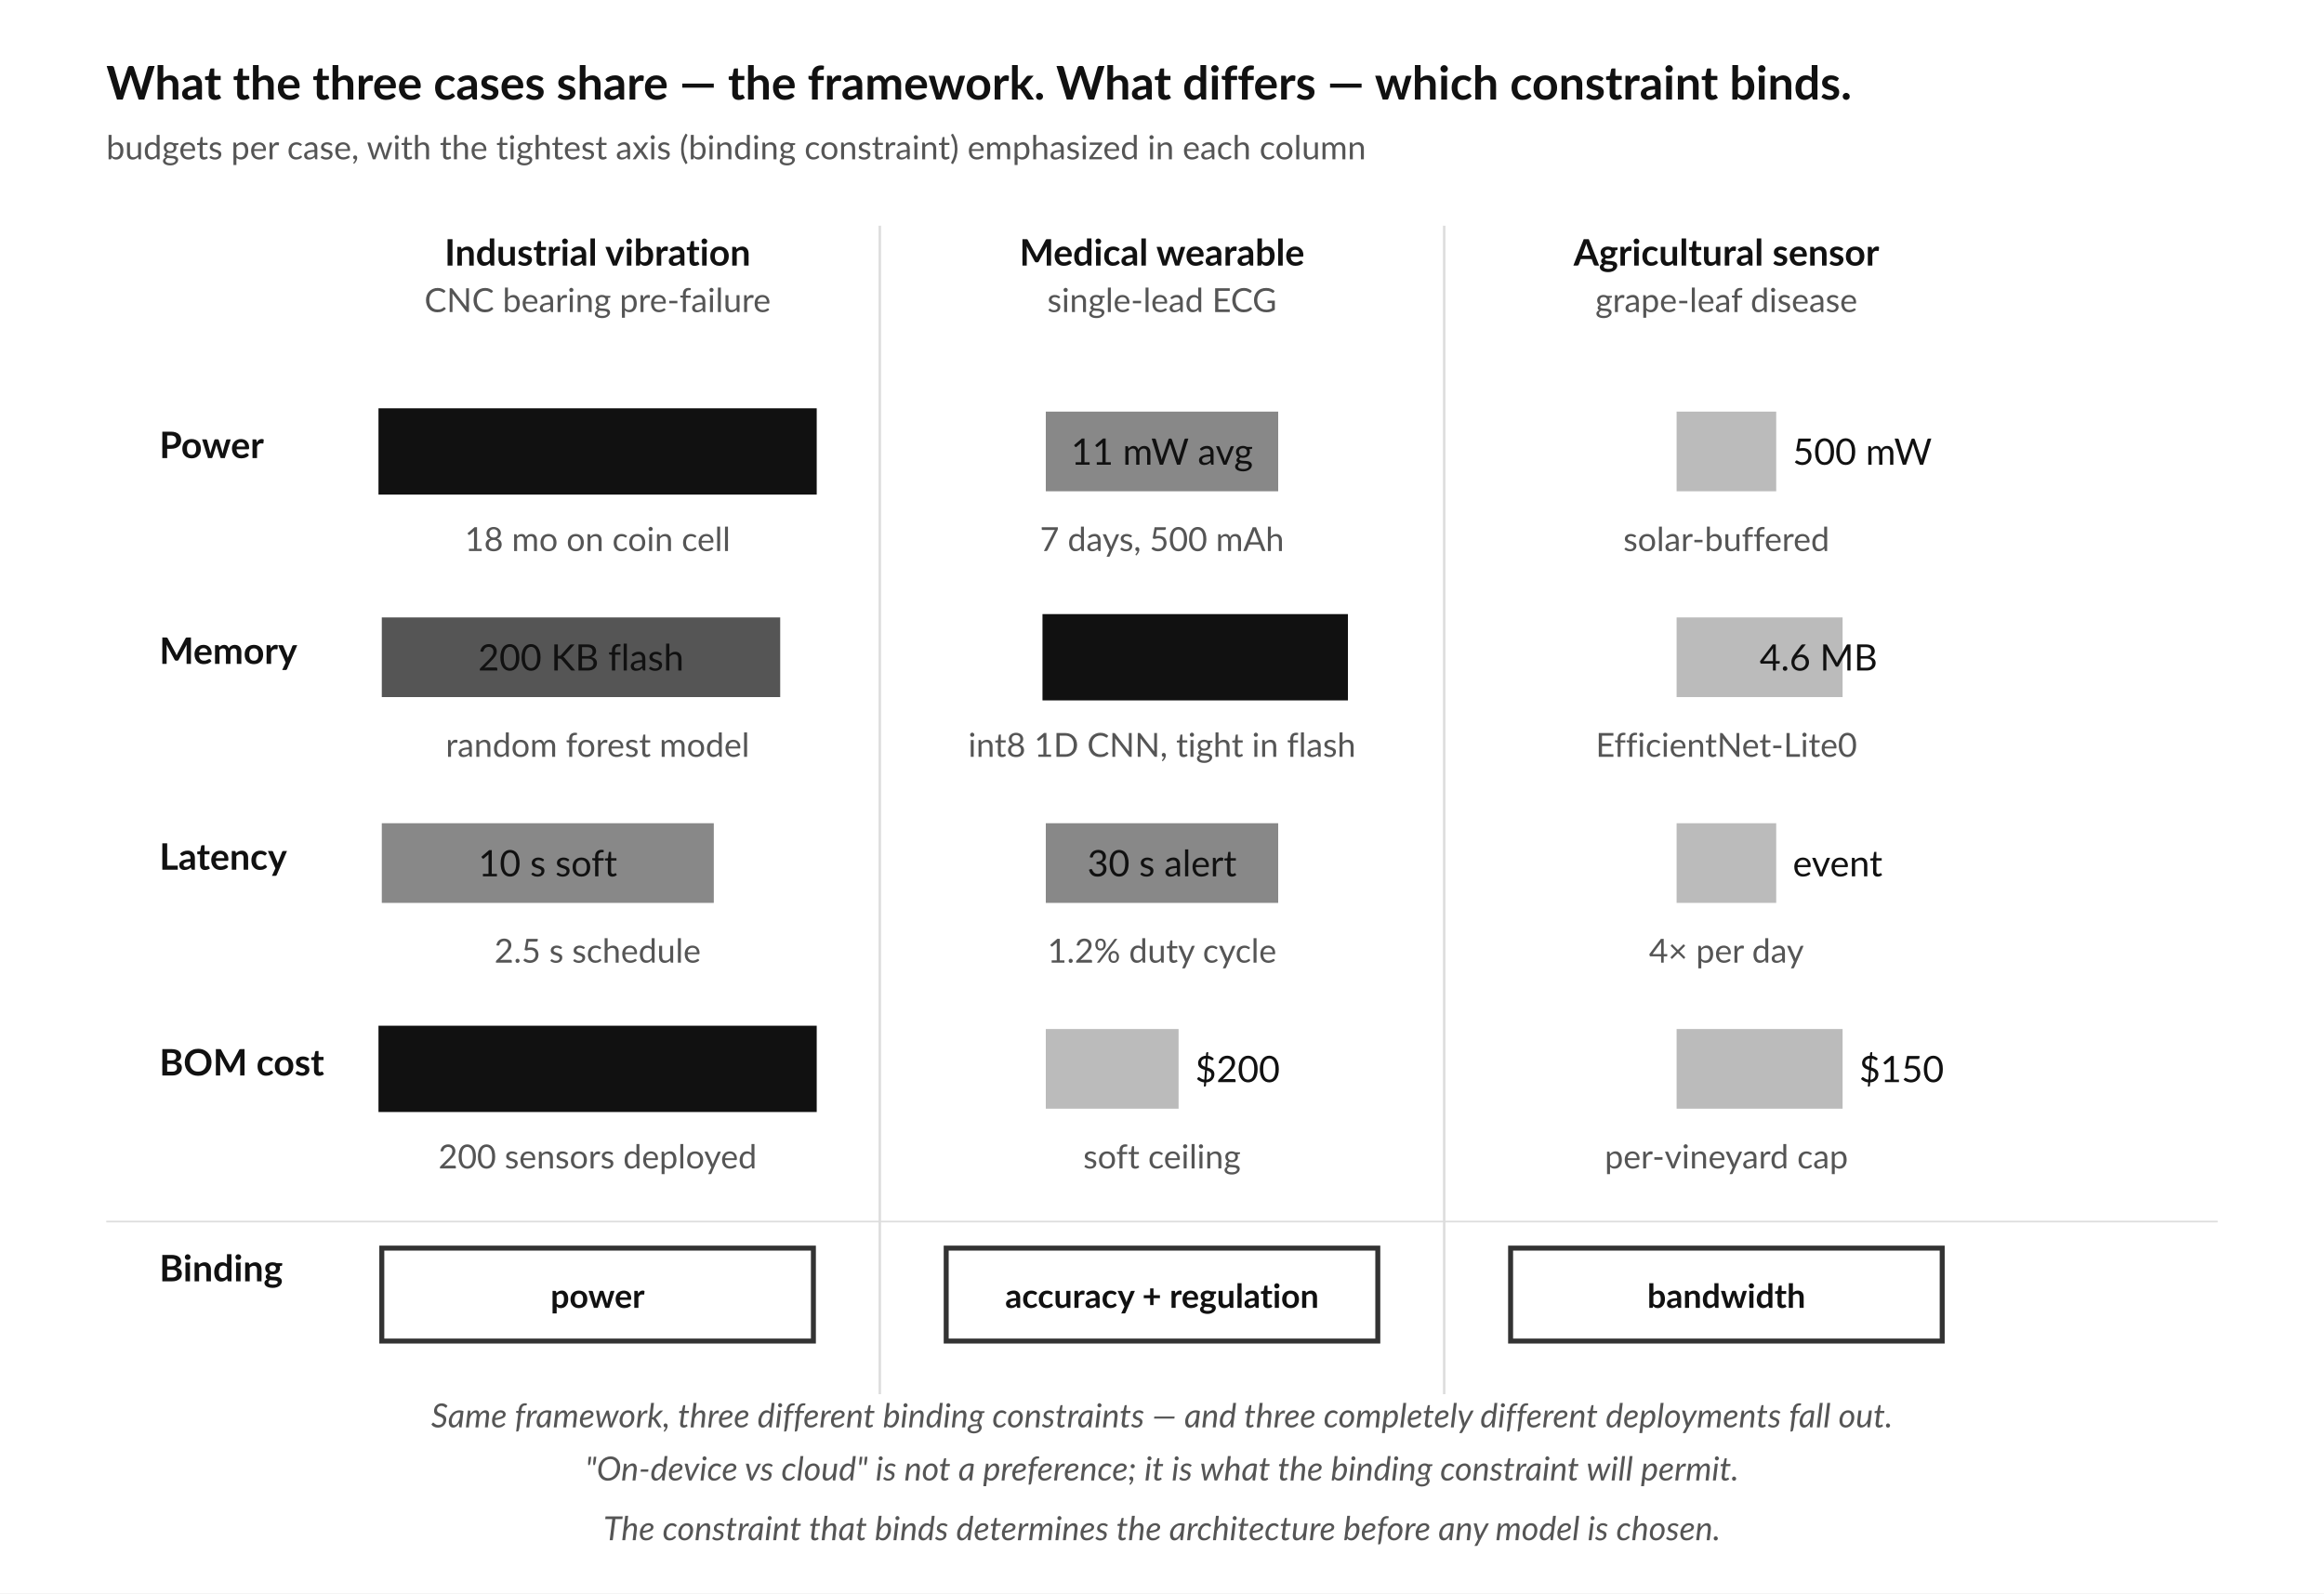
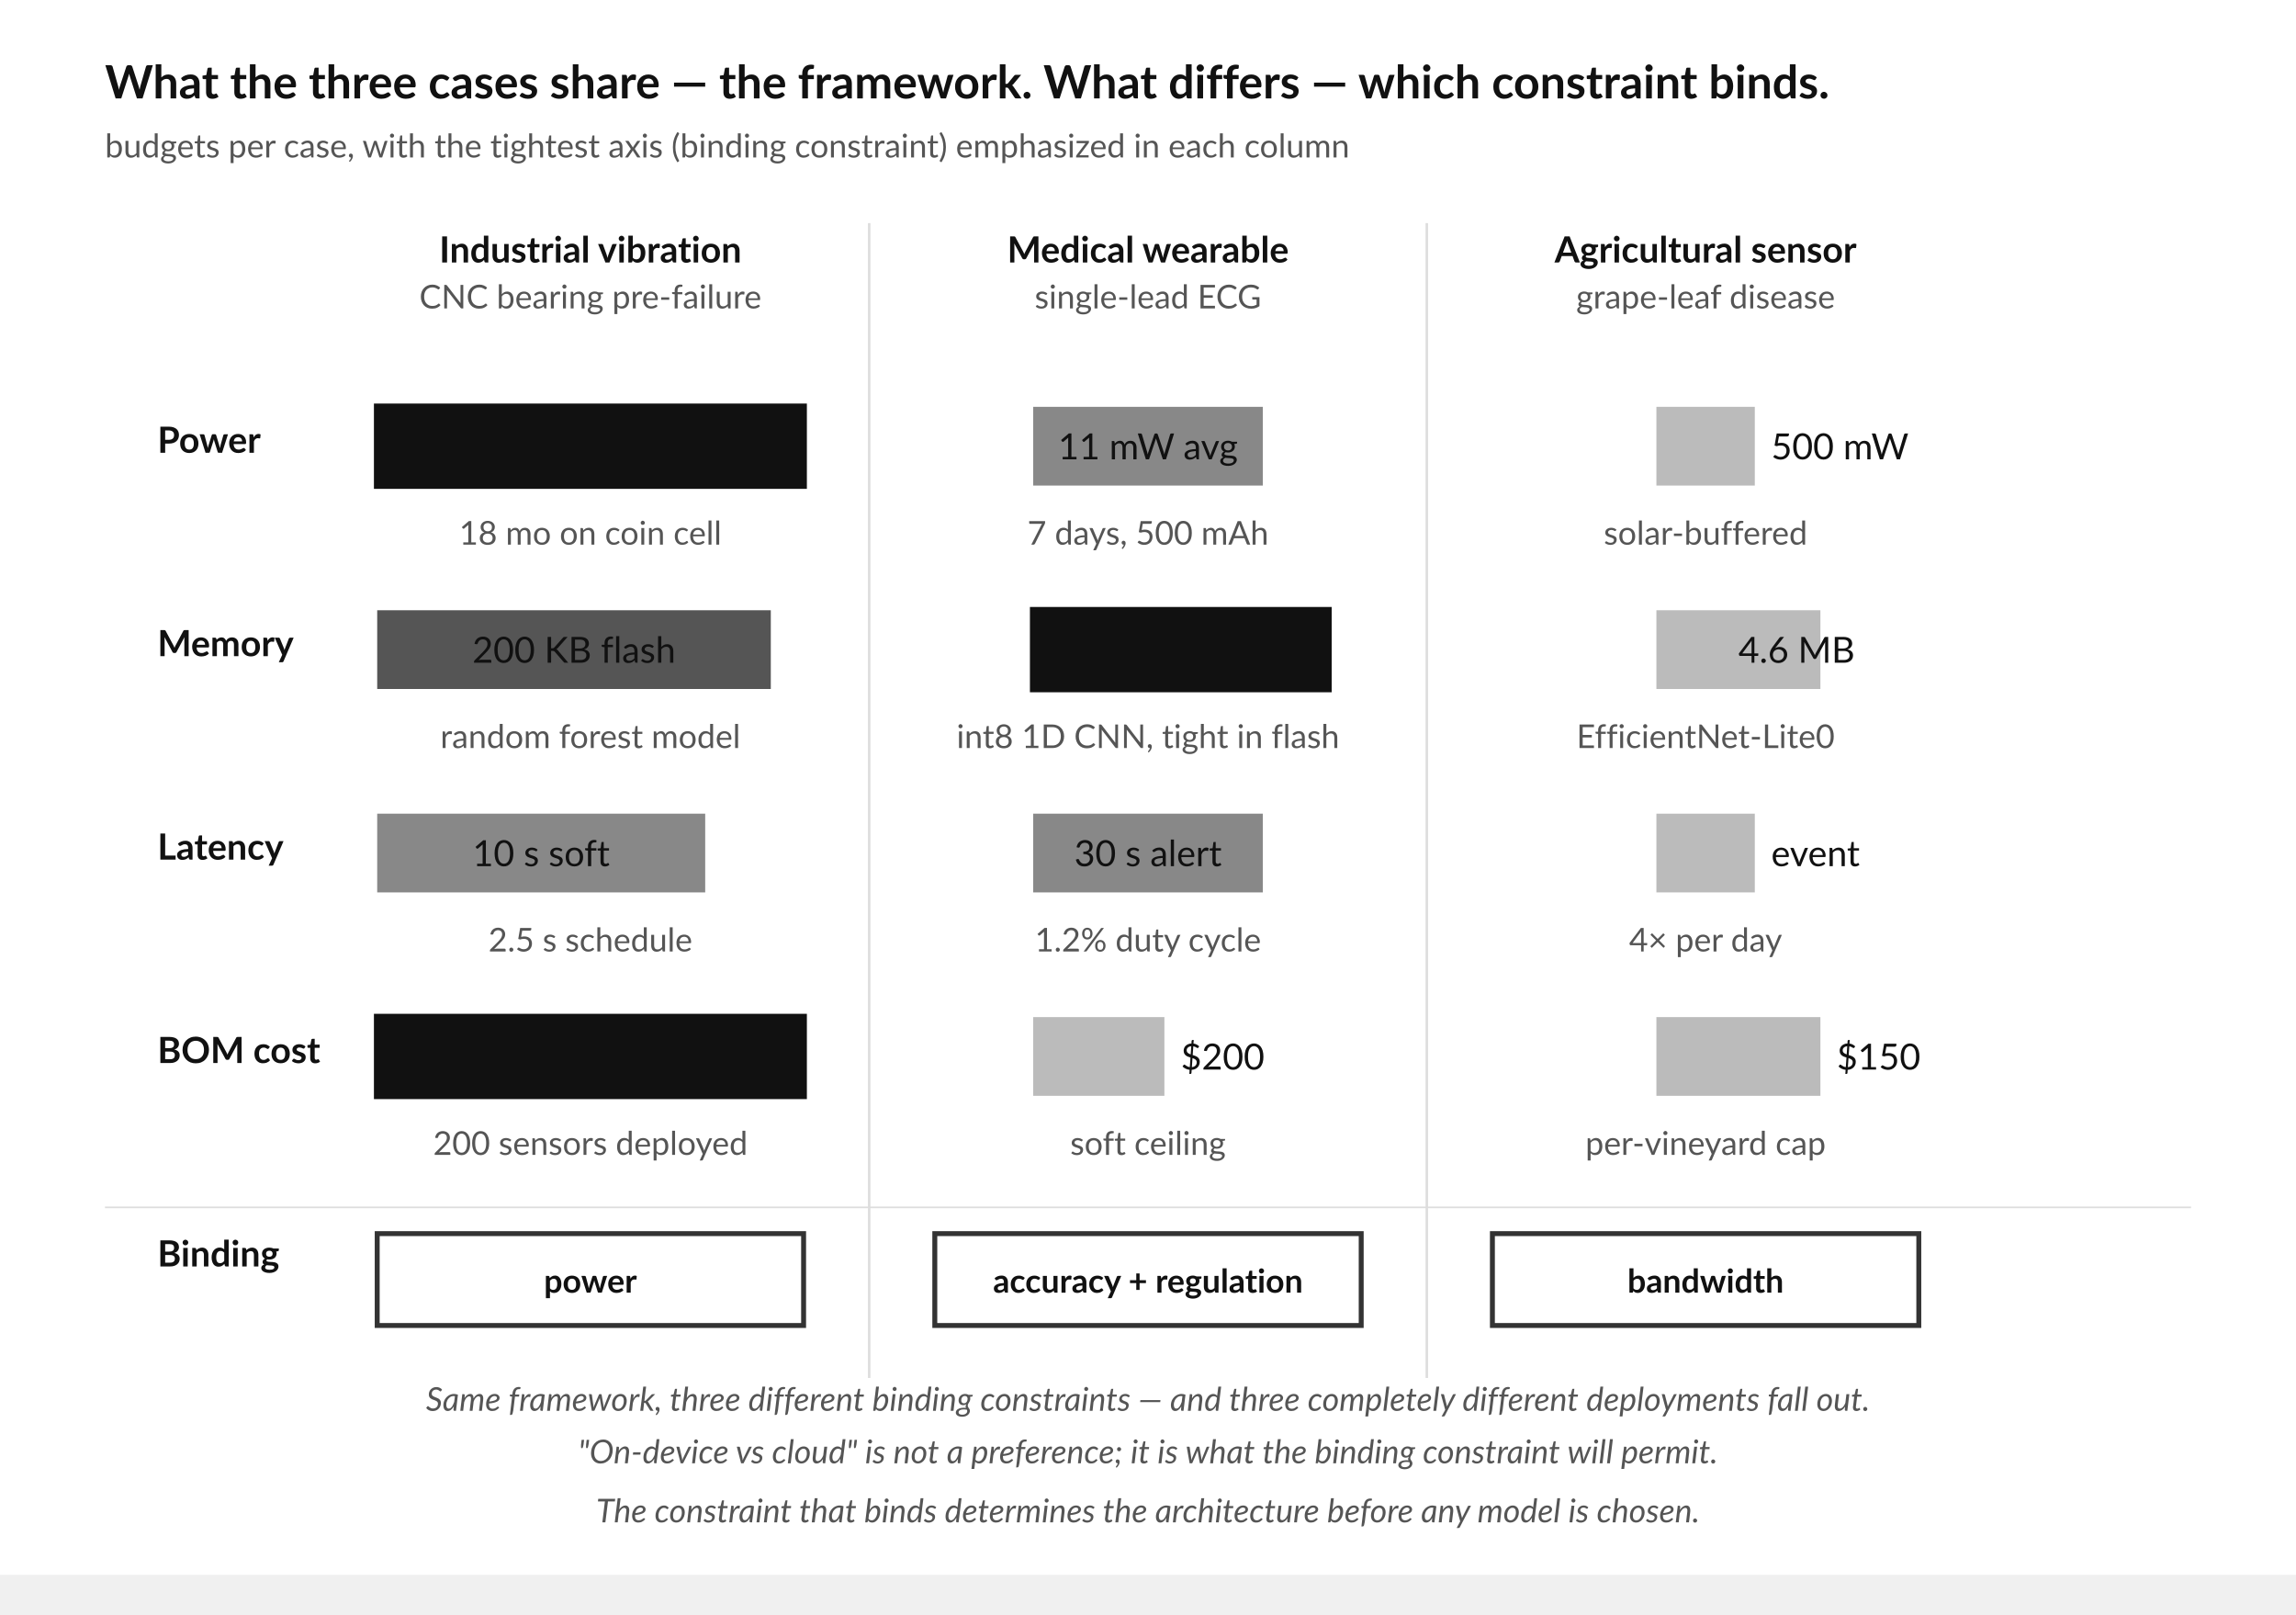
- <svg xmlns="http://www.w3.org/2000/svg" viewBox="0 0 700 480" role="img" aria-labelledby="t06 d06">
+ <svg xmlns="http://www.w3.org/2000/svg" viewBox="0 0 700 492" role="img" aria-labelledby="t06 d06">
  <defs>
    <style>
      .ti  { font-family: Lato, 'Helvetica Neue', Arial, sans-serif; font-size: 14px; font-weight: bold; fill: #111111; }
      .lb  { font-family: Lato, 'Helvetica Neue', Arial, sans-serif; font-size: 11px; fill: #111111; }
      .sm  { font-family: Lato, 'Helvetica Neue', Arial, sans-serif; font-size: 10px; fill: #555555; }
      .cap { font-family: Lato, 'Helvetica Neue', Arial, sans-serif; font-size: 10px; font-style: italic; fill: #555555; }
      .nm  { font-family: Lato, 'Helvetica Neue', Arial, sans-serif; font-size: 11px; font-weight: bold; fill: #111111; }
      .bd  { font-family: Lato, 'Helvetica Neue', Arial, sans-serif; font-size: 10px; font-weight: bold; fill: #111111; }
    </style>
  </defs>
  <rect width="700" height="480" fill="#FFFFFF" />
  <text x="32" y="30" class="ti">What the three cases share — the framework. What differs — which constraint binds.</text>
  <text x="32" y="48" class="sm">budgets per case, with the tightest axis (binding constraint) emphasized in each column</text>
  <text x="180" y="80" text-anchor="middle" class="nm">Industrial vibration</text>
  <text x="180" y="94" text-anchor="middle" class="sm">CNC bearing pre-failure</text>
  <text x="350" y="80" text-anchor="middle" class="nm">Medical wearable</text>
  <text x="350" y="94" text-anchor="middle" class="sm">single-lead ECG</text>
  <text x="520" y="80" text-anchor="middle" class="nm">Agricultural sensor</text>
  <text x="520" y="94" text-anchor="middle" class="sm">grape-leaf disease</text>
  <line x1="265" y1="68" x2="265" y2="420" stroke="#DDDDDD" stroke-width="0.75" />
  <line x1="435" y1="68" x2="435" y2="420" stroke="#DDDDDD" stroke-width="0.75" />
  <text x="48" y="138" class="nm">Power</text>
  <text x="48" y="200" class="nm">Memory</text>
  <text x="48" y="262" class="nm">Latency</text>
  <text x="48" y="324" class="nm">BOM cost</text>
  <text x="48" y="386" class="nm">Binding</text>
  <rect x="115" y="124" width="130" height="24" fill="#111111" stroke="#111111" stroke-width="2" />
  <text x="180" y="140" text-anchor="middle" class="lb" fill="#FFFFFF">0.28 mW avg</text>
  <text x="180" y="166" text-anchor="middle" class="sm">18 mo on coin cell</text>
  <rect x="315" y="124" width="70" height="24" fill="#888888" />
  <text x="350" y="140" text-anchor="middle" class="lb" fill="#FFFFFF">11 mW avg</text>
  <text x="350" y="166" text-anchor="middle" class="sm">7 days, 500 mAh</text>
  <rect x="505" y="124" width="30" height="24" fill="#BBBBBB" />
  <text x="540" y="140" class="lb">500 mW</text>
  <text x="520" y="166" text-anchor="middle" class="sm">solar-buffered</text>
  <rect x="115" y="186" width="120" height="24" fill="#555555" />
  <text x="175" y="202" text-anchor="middle" class="lb" fill="#FFFFFF">200 KB flash</text>
  <text x="180" y="228" text-anchor="middle" class="sm">random forest model</text>
  <rect x="315" y="186" width="90" height="24" fill="#111111" stroke="#111111" stroke-width="2" />
  <text x="360" y="202" text-anchor="middle" class="lb" fill="#FFFFFF">980 KB / 2 MB</text>
  <text x="350" y="228" text-anchor="middle" class="sm">int8 1D CNN, tight in flash</text>
  <rect x="505" y="186" width="50" height="24" fill="#BBBBBB" />
  <text x="530" y="202" class="lb">4.6 MB</text>
  <text x="520" y="228" text-anchor="middle" class="sm">EfficientNet-Lite0</text>
  <rect x="115" y="248" width="100" height="24" fill="#888888" />
  <text x="165" y="264" text-anchor="middle" class="lb" fill="#FFFFFF">10 s soft</text>
  <text x="180" y="290" text-anchor="middle" class="sm">2.5 s schedule</text>
  <rect x="315" y="248" width="70" height="24" fill="#888888" />
  <text x="350" y="264" text-anchor="middle" class="lb" fill="#FFFFFF">30 s alert</text>
  <text x="350" y="290" text-anchor="middle" class="sm">1.2% duty cycle</text>
  <rect x="505" y="248" width="30" height="24" fill="#BBBBBB" />
  <text x="540" y="264" class="lb">event</text>
  <text x="520" y="290" text-anchor="middle" class="sm">4× per day</text>
  <rect x="115" y="310" width="130" height="24" fill="#111111" stroke="#111111" stroke-width="2" />
  <text x="180" y="326" text-anchor="middle" class="lb" fill="#FFFFFF">$40 ceiling</text>
  <text x="180" y="352" text-anchor="middle" class="sm">200 sensors deployed</text>
  <rect x="315" y="310" width="40" height="24" fill="#BBBBBB" />
  <text x="360" y="326" class="lb">$200</text>
  <text x="350" y="352" text-anchor="middle" class="sm">soft ceiling</text>
  <rect x="505" y="310" width="50" height="24" fill="#BBBBBB" />
  <text x="560" y="326" class="lb">$150</text>
  <text x="520" y="352" text-anchor="middle" class="sm">per-vineyard cap</text>
  <line x1="32" y1="368" x2="668" y2="368" stroke="#DDDDDD" stroke-width="0.5" />
  <rect x="115" y="376" width="130" height="28" fill="#FFFFFF" stroke="#333333" stroke-width="1.5" />
  <text x="180" y="394" text-anchor="middle" class="bd">power</text>
  <rect x="285" y="376" width="130" height="28" fill="#FFFFFF" stroke="#333333" stroke-width="1.5" />
  <text x="350" y="394" text-anchor="middle" class="bd">accuracy + regulation</text>
  <rect x="455" y="376" width="130" height="28" fill="#FFFFFF" stroke="#333333" stroke-width="1.5" />
  <text x="520" y="394" text-anchor="middle" class="bd">bandwidth</text>
  <text x="350" y="430" text-anchor="middle" class="cap">Same framework, three different binding constraints — and three completely different deployments fall out.</text>
  <text x="350" y="446" text-anchor="middle" class="cap">"On-device vs cloud" is not a preference; it is what the binding constraint will permit.</text>
  <text x="350" y="464" text-anchor="middle" class="cap">The constraint that binds determines the architecture before any model is chosen.</text>
</svg>
